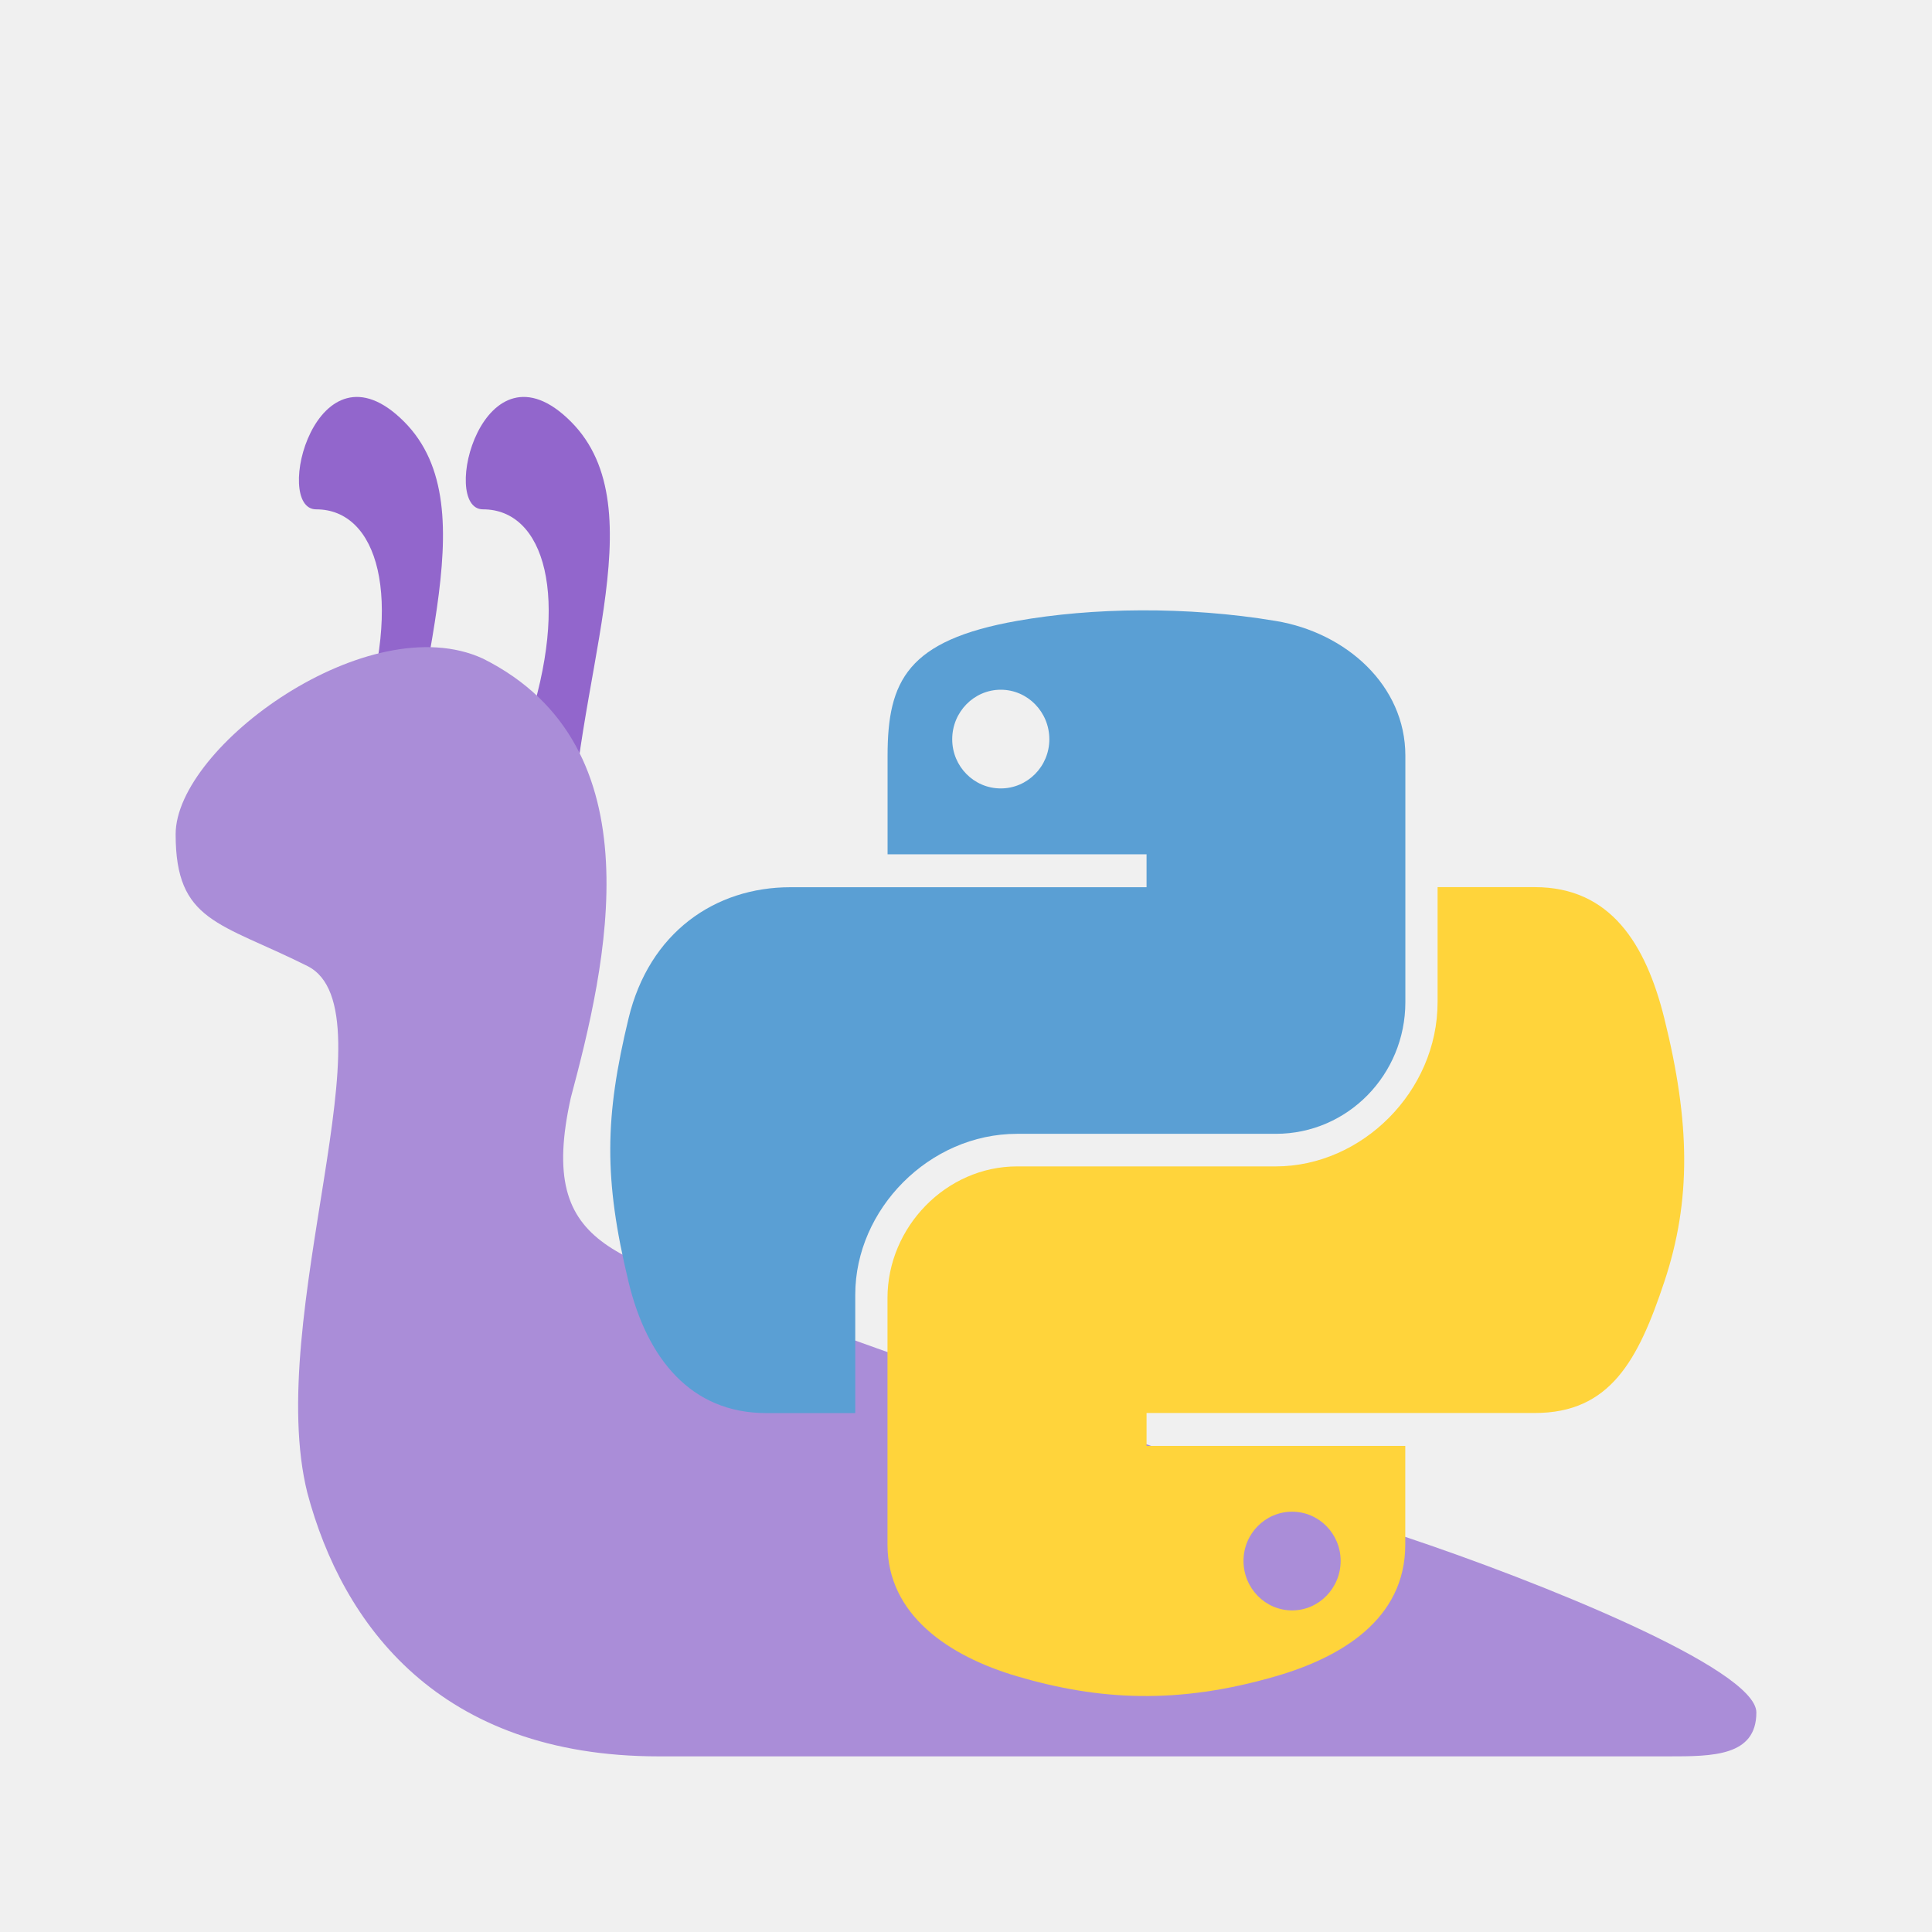
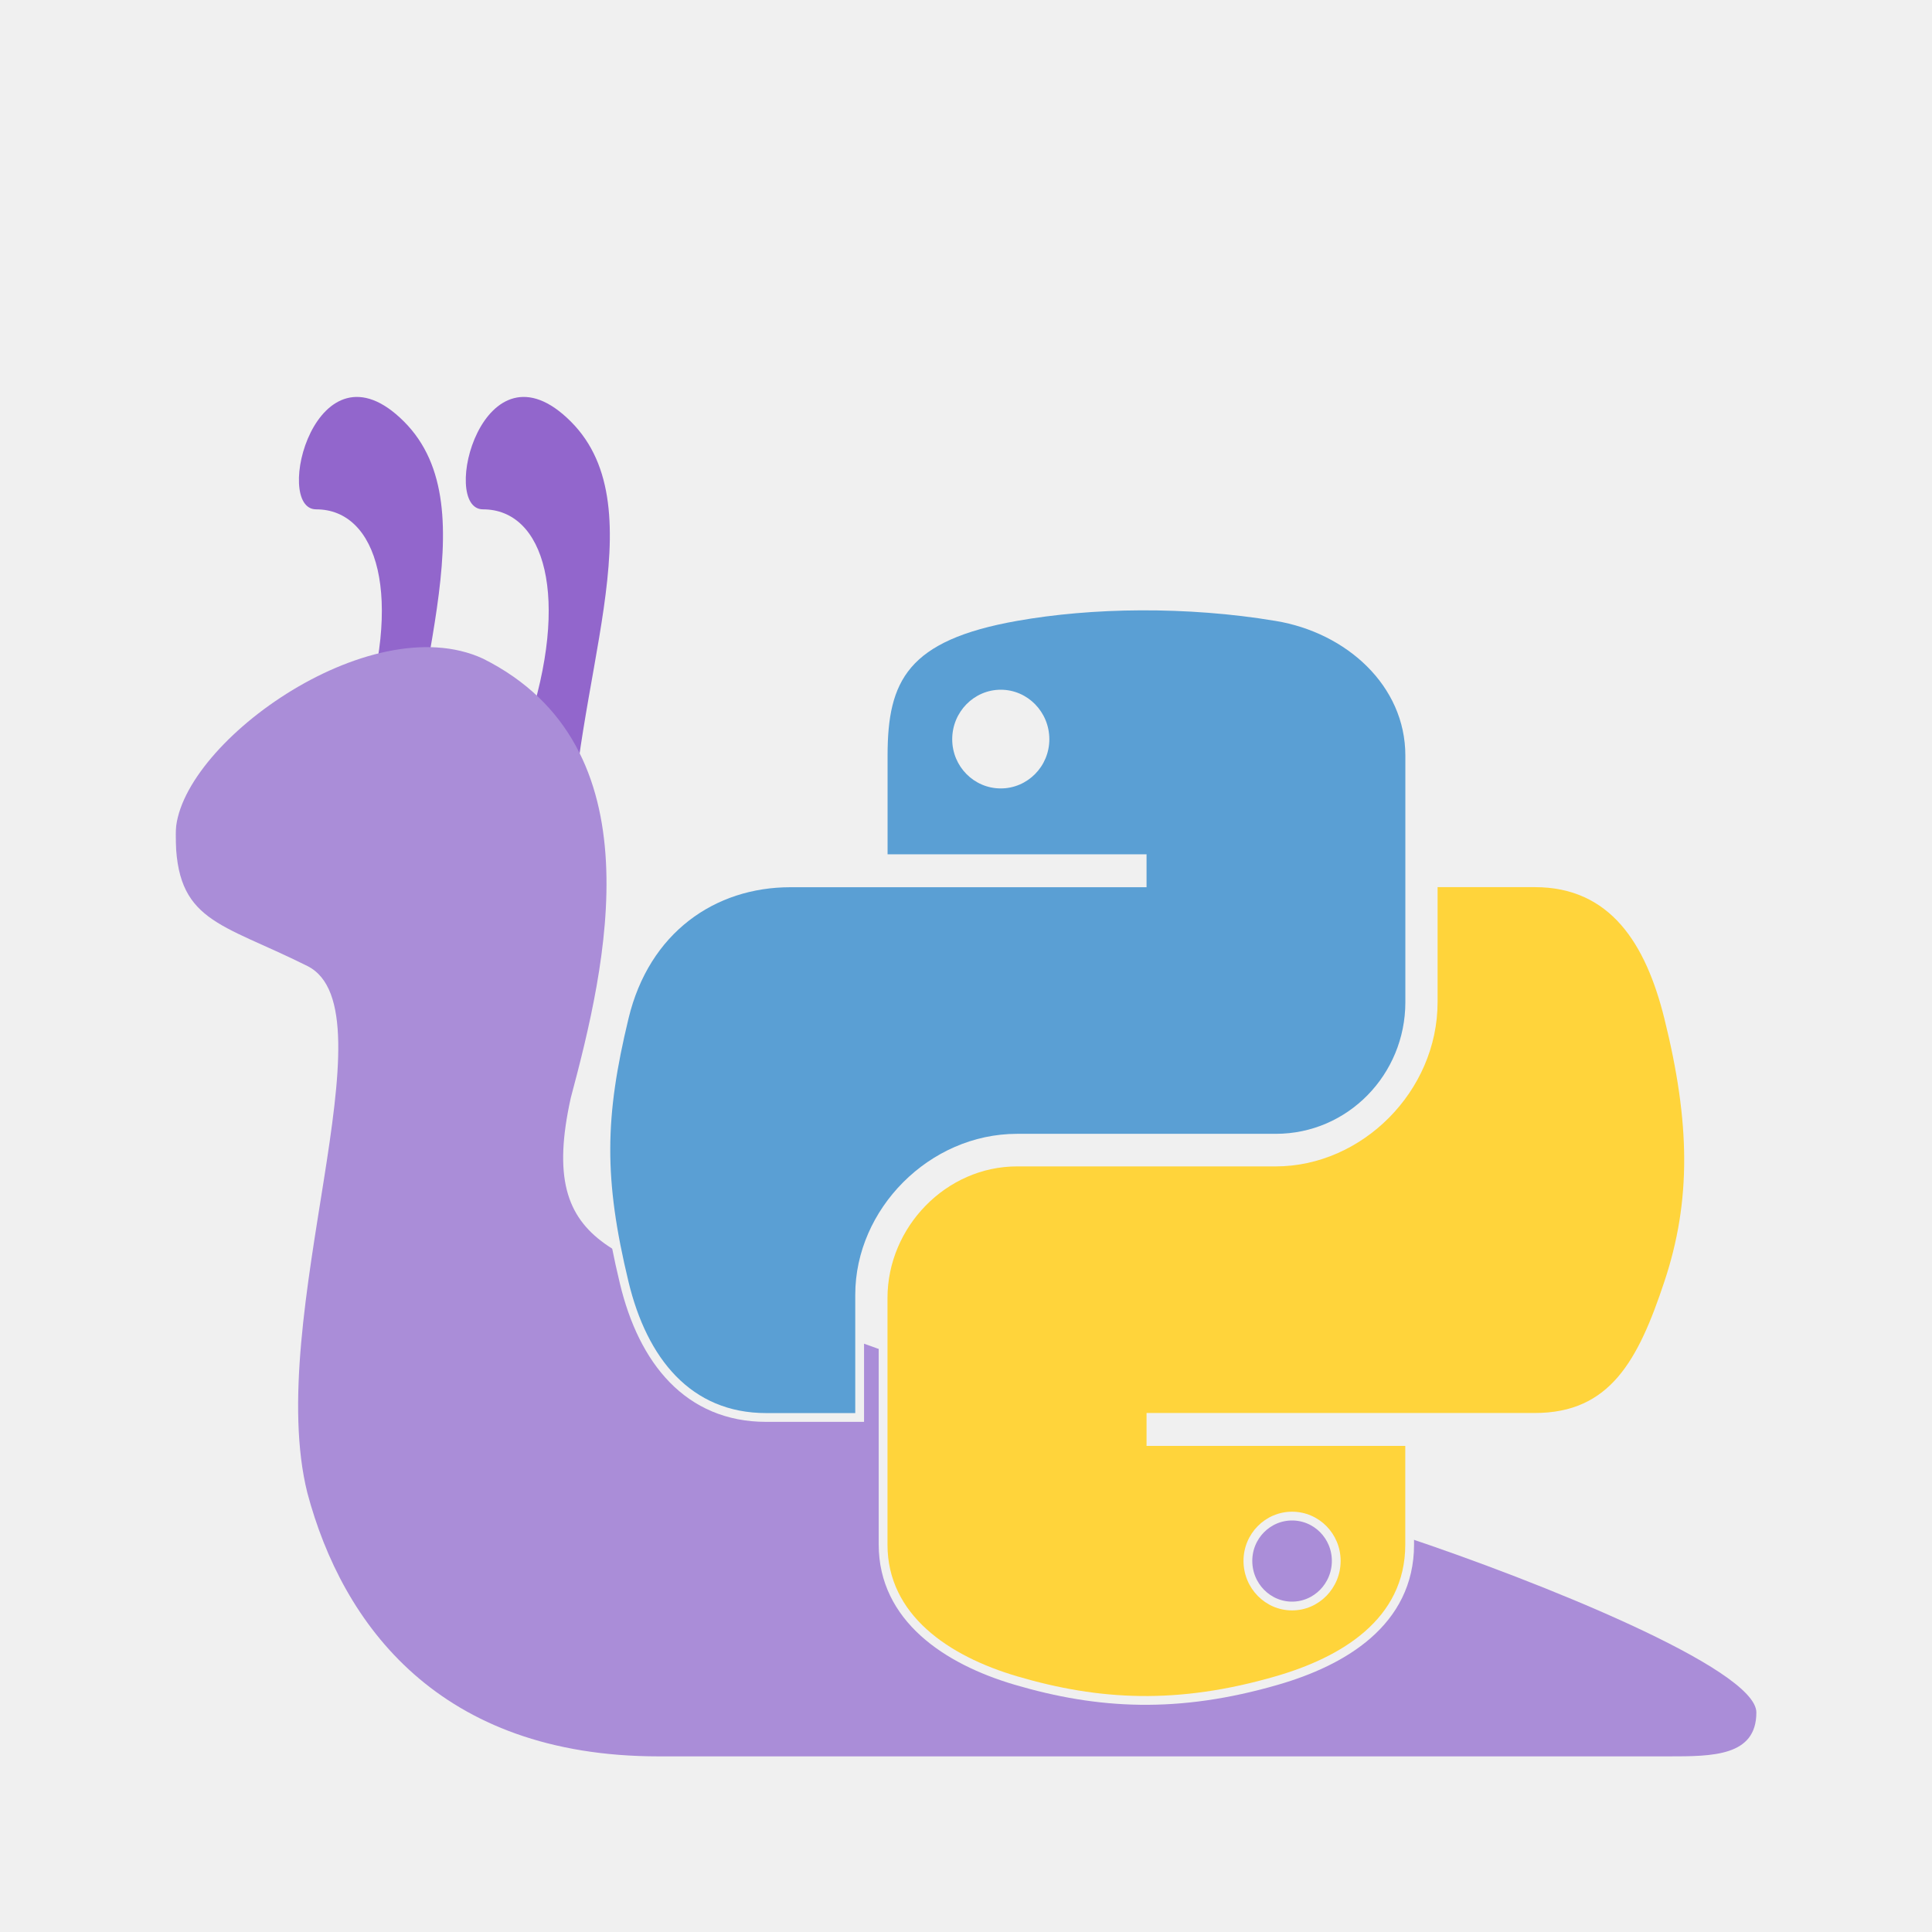
<svg xmlns="http://www.w3.org/2000/svg" viewBox="0 0 220 220">
  <defs>
+     <g id="python">
+       <path fill="#5a9fd4" id="py-blue" d="M 109.91 49.5 C 104.87 49.52 100.05 49.95 95.82 50.7 C 83.34 52.91 81.07 57.52 81.07 66.04 v 11.24 h 29.49 v 3.75 h -29.49 h -11.07 c -8.57 0 -16.08 5.15 -18.43 14.95 c -2.71 11.23 -2.83 18.24 0 29.98 c 2.1 8.73 7.1 14.95 15.68 14.95 h 10.14 v -13.48 c 0 -9.73 8.42 -18.32 18.43 -18.32 h 29.46 c 8.2 0 14.75 -6.75 14.75 -14.99 v -28.08 c 0 -7.99 -6.74 -14 -14.75 -15.33 C 120.21 49.86 114.95 49.48 109.91 49.5 Z m -15.95 9.04 c 3.05 0 5.53 2.53 5.53 5.64 c 0 3.1 -2.49 5.6 -5.53 5.6 c -3.06 0 -5.53 -2.51 -5.53 -5.6 c 0 -3.11 2.48 -5.64 5.53 -5.64 z" />
+       <path fill="#ffd43b" id="py-yellow" d="m 143.7 81.02 v 13.1 c 0 10.15 -8.61 18.7 -18.43 18.7 h -29.46 c -8.07 0 -14.75 6.91 -14.75 14.99 v 28.08 c 0 7.99 6.95 12.69 14.75 14.99 c 9.34 2.75 18.29 3.24 29.46 0 c 7.43 -2.15 14.75 -6.48 14.75 -14.99 V 144.65 h -29.46 v -3.75 h 29.46 h 14.75 c 8.57 0 11.77 -5.98 14.75 -14.95 c 3.08 -9.24 2.95 -18.12 0 -29.98 c -2.12 -8.53 -6.16 -14.95 -14.75 -14.95 z m -16.57 71.12 c 3.06 0 5.53 2.51 5.53 5.6 c 0 3.11 -2.48 5.64 -5.53 5.64 c -3.05 0 -5.53 -2.53 -5.53 -5.64 c 0 -3.1 2.49 -5.6 5.53 -5.6 z" />
+     </g>
+     <mask id="python-outline">
+       <rect width="100%" height="100%" fill="white" />
+       <use id="python" stroke="black" stroke-width="2" href="#python" />
+     </mask>
    <g id="snail">
      <path fill="#9266CC" d="M 45 78 c 0 -20 10 -40 0 -50 s -15 10 -10 10 c 7 0 10 10 5 25 s 5 20 5 15 z m -19 0 c 0 -20 10 -40 0 -50 s -15 10 -10 10 c 7 0 10 10 5 25 s 5 20 5 15 z" />
      <path fill="#AA8DD8" d="M 180 175 c 0 5 -5 5 -10 5 H 55 c -25 0 -36 -15 -40 -30 c -5 -20 10 -55 0 -60 s -15 -5 -15 -15 s 22 -26 35 -20 c 20 10 14 35 10 50 c -4 18 6 18 25 25 c 25 9 62 22 70 25 c 15 5 40 15 40 20 z" />
    </g>
-     <g id="python">
-       <path fill="#5a9fd4" d="M 60.41 0 C 55.37 0.02 50.55 0.45 46.32 1.2 C 33.84 3.41 31.57 8.02 31.57 16.54 v 11.24 h 29.49 v 3.75 h -29.49 h -11.07 c -8.57 0 -16.08 5.15 -18.43 14.95 c -2.71 11.23 -2.83 18.24 0 29.98 c 2.1 8.73 7.1 14.95 15.68 14.95 h 10.14 v -13.48 c 0 -9.73 8.42 -18.32 18.43 -18.32 h 29.46 c 8.2 0 14.75 -6.75 14.75 -14.99 v -28.08 c 0 -7.99 -6.74 -14 -14.75 -15.33 C 70.71 0.36 65.45 -0.02 60.41 0 Z m -15.95 9.04 c 3.05 0 5.53 2.53 5.53 5.64 c 0 3.1 -2.49 5.6 -5.53 5.6 c -3.06 0 -5.53 -2.51 -5.53 -5.6 c 0 -3.11 2.48 -5.64 5.53 -5.64 z" />
-       <path fill="#ffd43b" d="m 94.2 31.52 v 13.1 c 0 10.15 -8.61 18.7 -18.43 18.7 h -29.46 c -8.07 0 -14.75 6.91 -14.75 14.99 v 28.08 c 0 7.99 6.95 12.69 14.75 14.99 c 9.34 2.75 18.29 3.24 29.46 0 c 7.43 -2.15 14.75 -6.48 14.75 -14.99 V 95.15 h -29.46 v -3.75 h 29.46 h 14.75 c 8.57 0 11.77 -5.98 14.75 -14.95 c 3.08 -9.24 2.95 -18.12 0 -29.98 c -2.12 -8.53 -6.16 -14.95 -14.75 -14.95 z m -16.57 71.12 c 3.06 0 5.53 2.51 5.53 5.6 c 0 3.11 -2.48 5.64 -5.53 5.64 c -3.05 0 -5.53 -2.53 -5.53 -5.64 c 0 -3.1 2.49 -5.6 5.53 -5.6 z" />
-     </g>
  </defs>
-   <use id="snail" x="20" y="20" href="#snail" />
-   <use id="python" x="69.5" y="69.5" href="#python" />
+   <use id="snail" x="20" y="20" href="#snail" mask="url(#python-outline)" />
+   <use id="python" x="20" y="20" href="#python" />
</svg>
